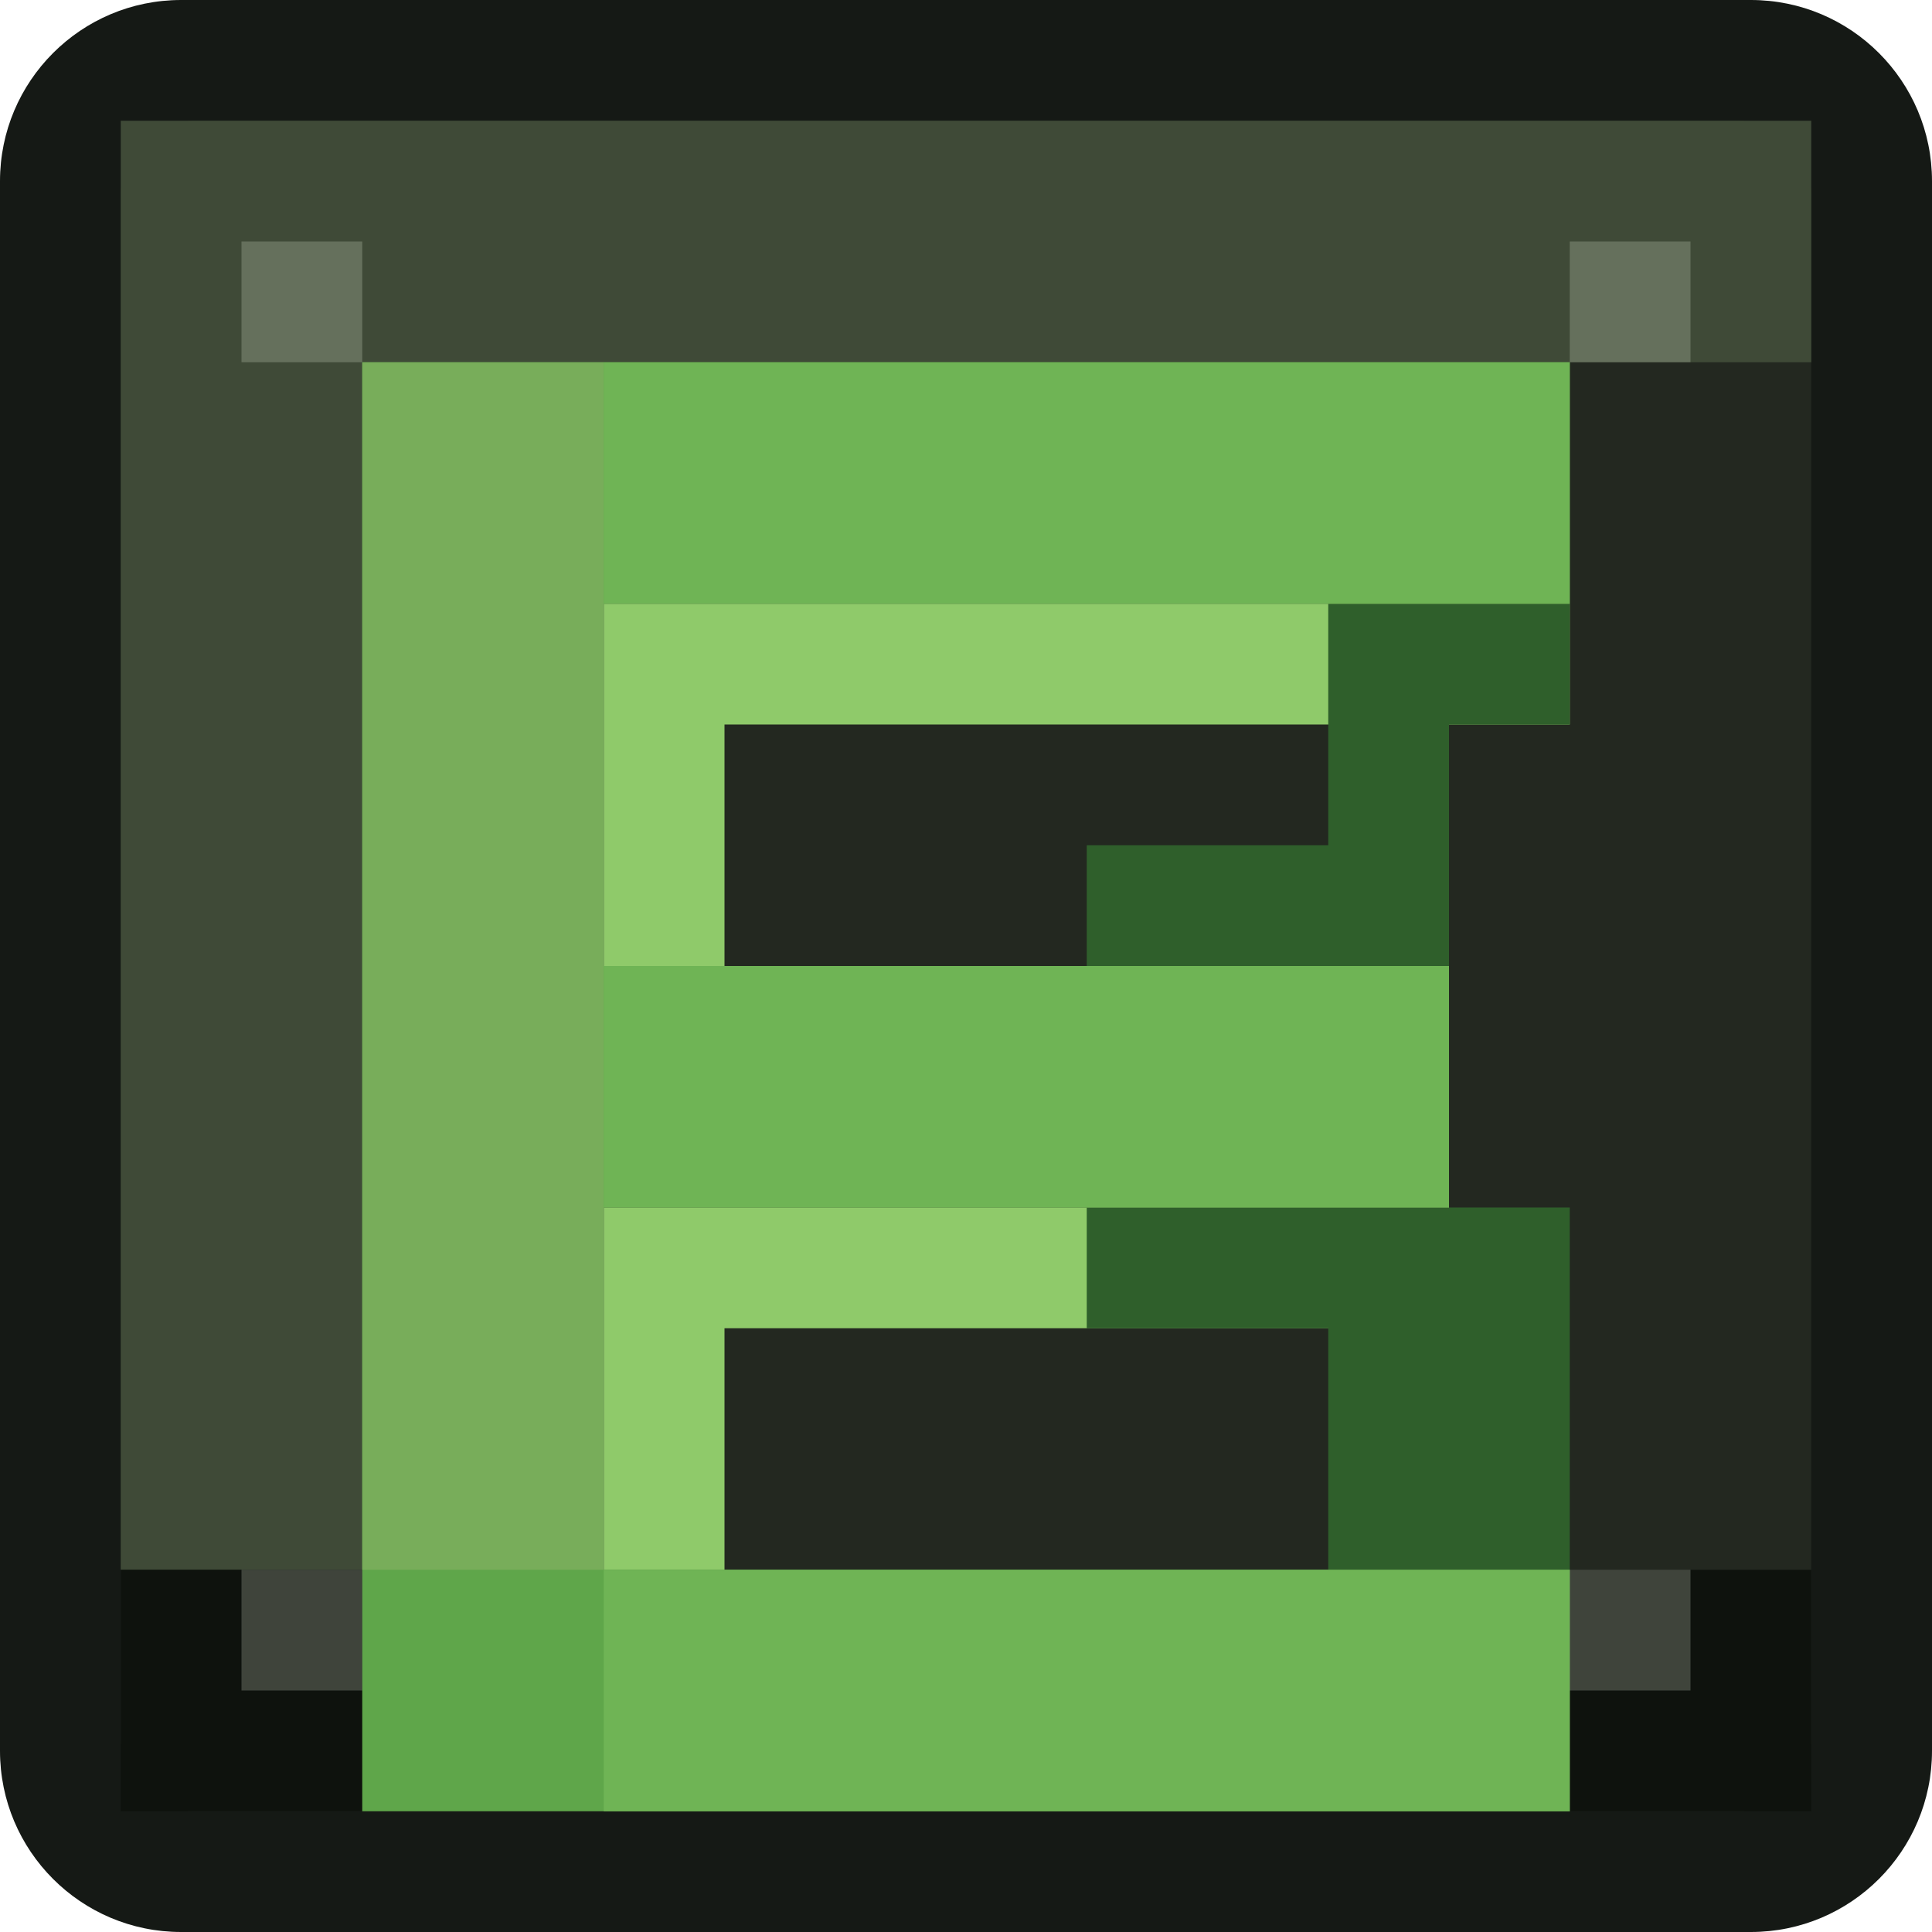
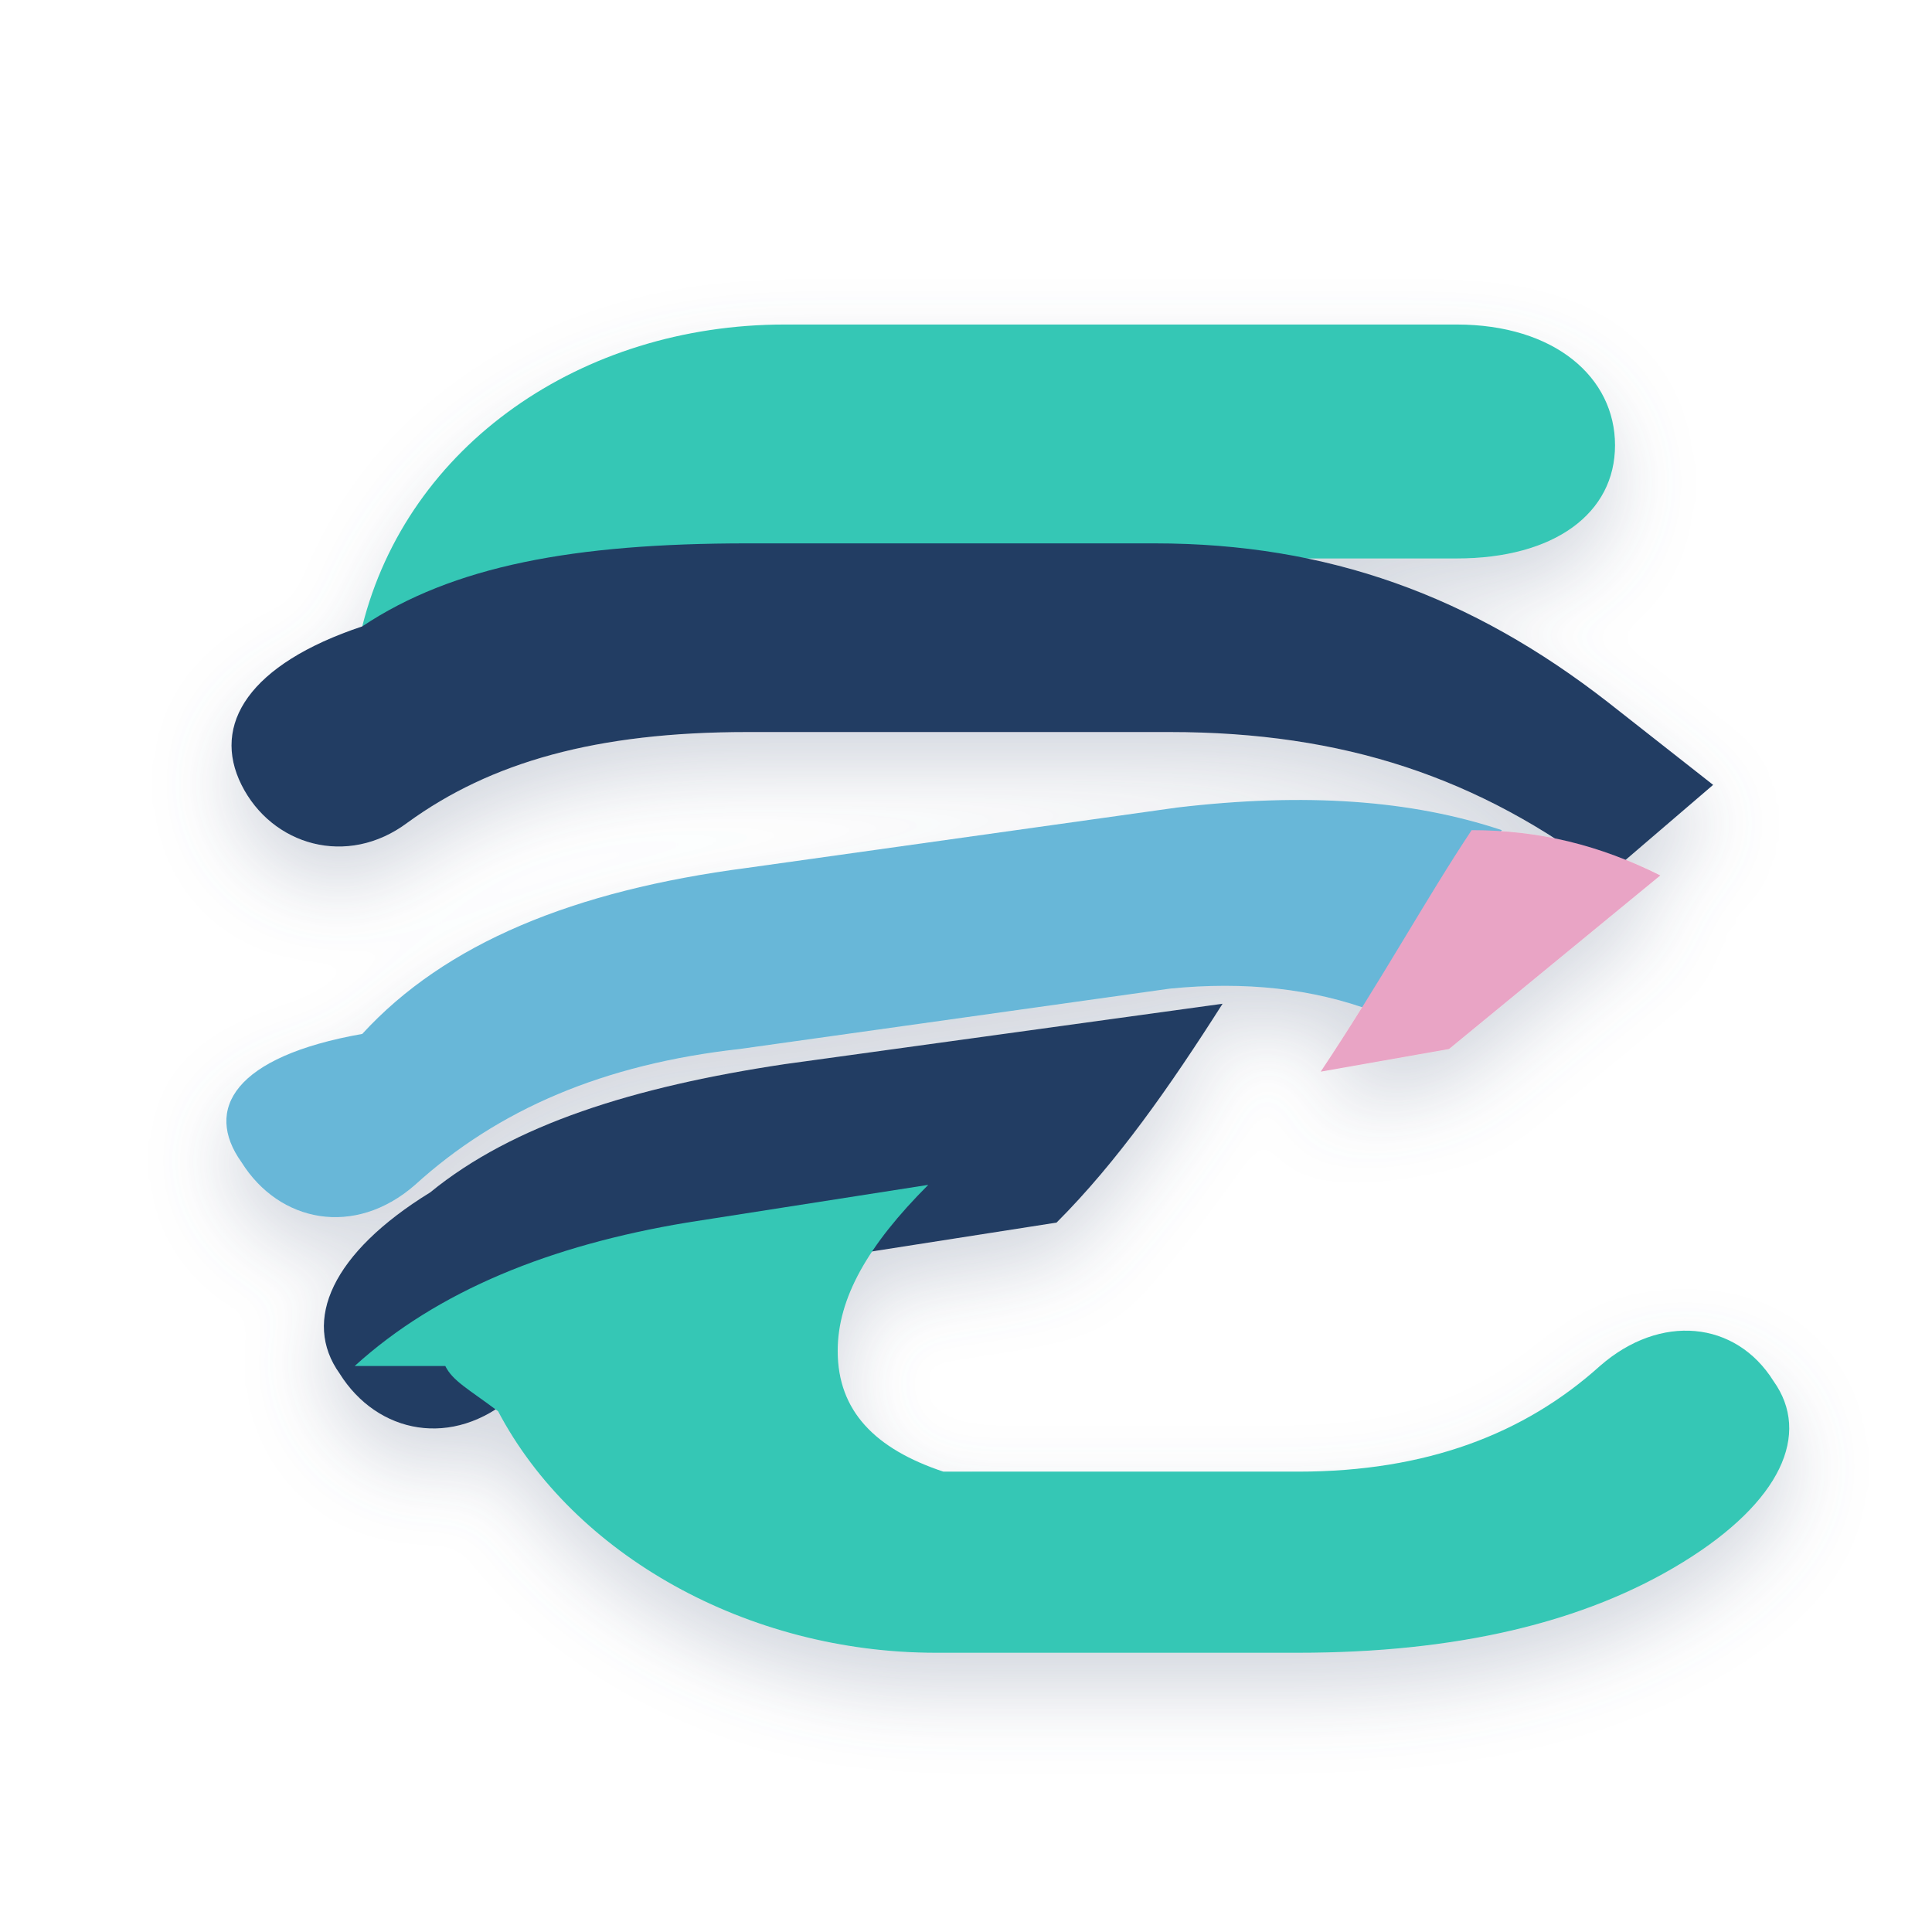
- <svg xmlns="http://www.w3.org/2000/svg" viewBox="0 0 256 256">
-   <rect width="256" height="256" rx="24" fill="#151915" />
-   <rect x="16" y="16" width="224" height="224" rx="10" fill="#232820" />
-   <path d="M16 16h224v32H48v160H16z" fill="#3f4a37" />
-   <path d="M48 208h192v32H16v-32z" fill="#0e120d" />
-   <path d="M48 48h160v32H80v48h112v32H80v48h128v32H48z" fill="#5fa64a" />
-   <path d="M80 80h128v16H96v32H80z" fill="#8fca6a" />
-   <path d="M80 160h112v16H96v32H80z" fill="#8fca6a" />
-   <path d="M208 80h-32v32h-32v16h48V96h16z" fill="#2f5f2b" />
-   <path d="M192 160h-48v16h32v32h32v-48z" fill="#2f5f2b" />
-   <path d="M48 48h32v160H48z" fill="#78ad5a" />
-   <path d="M80 48h128v32H80z" fill="#6fb455" />
-   <path d="M80 128h112v32H80z" fill="#6fb455" />
-   <path d="M80 208h128v32H80z" fill="#6fb455" />
-   <path d="M32 32h16v16H32zM208 32h16v16h-16zM32 208h16v16H32zM208 208h16v16h-16z" fill="#eef6df" opacity=".22" />
+ <svg xmlns="http://www.w3.org/2000/svg" width="256" height="256" viewBox="0 0 256 256">
+   <defs>
+     <filter id="shadow" x="-20%" y="-20%" width="140%" height="140%">
+       <feDropShadow dx="0" dy="5" stdDeviation="5" flood-color="#64748b" flood-opacity=".28" />
+     </filter>
+   </defs>
+   <g filter="url(#shadow)">
+     <path d="M48 83C54 59 77 43 104 43h89c13 0 21 7 21 16 0 9-8 15-21 15h-89c-18 0-34 5-45 15Z" fill="#35c7b5" />
+     <path d="M48 83c12-8 28-11 51-11h54c23 0 42 7 60 21l14 11-14 12c-17-13-35-19-58-19h-56c-20 0-34 4-45 12-8 6-18 3-22-5-4-8 1-16 16-21Z" fill="#203c64" />
+     <path d="M48 137c11-12 28-19 51-22l57-8c17-2 31-1 43 3l-17 24c-8-3-17-4-27-3l-57 8c-18 2-32 8-43 18-8 7-18 5-23-3-5-7-1-14 16-17Z" fill="#67b7d8" />
+     <path d="M195 110c9 0 17 2 25 6l-28 23-17 3c8-12 14-23 20-32Z" fill="#e9a4c5" />
+     <path d="M57 158c11-9 27-14 47-17l58-8c-7 11-14 21-22 29l-32 5c-17 3-30 9-40 18-8 7-18 5-23-3-5-7-1-16 12-24Z" fill="#203c64" />
+     <path d="M47 181c11-10 26-16 44-19l32-5c-8 8-12 15-12 22 0 8 5 13 14 16h47c17 0 30-5 40-14 8-7 18-6 23 2 5 7 1 16-12 24-13 8-30 12-51 12h-48c-25 0-48-13-58-32-4-3-6-4-7-6Z" fill="#35c7b5" />
+   </g>
</svg>
